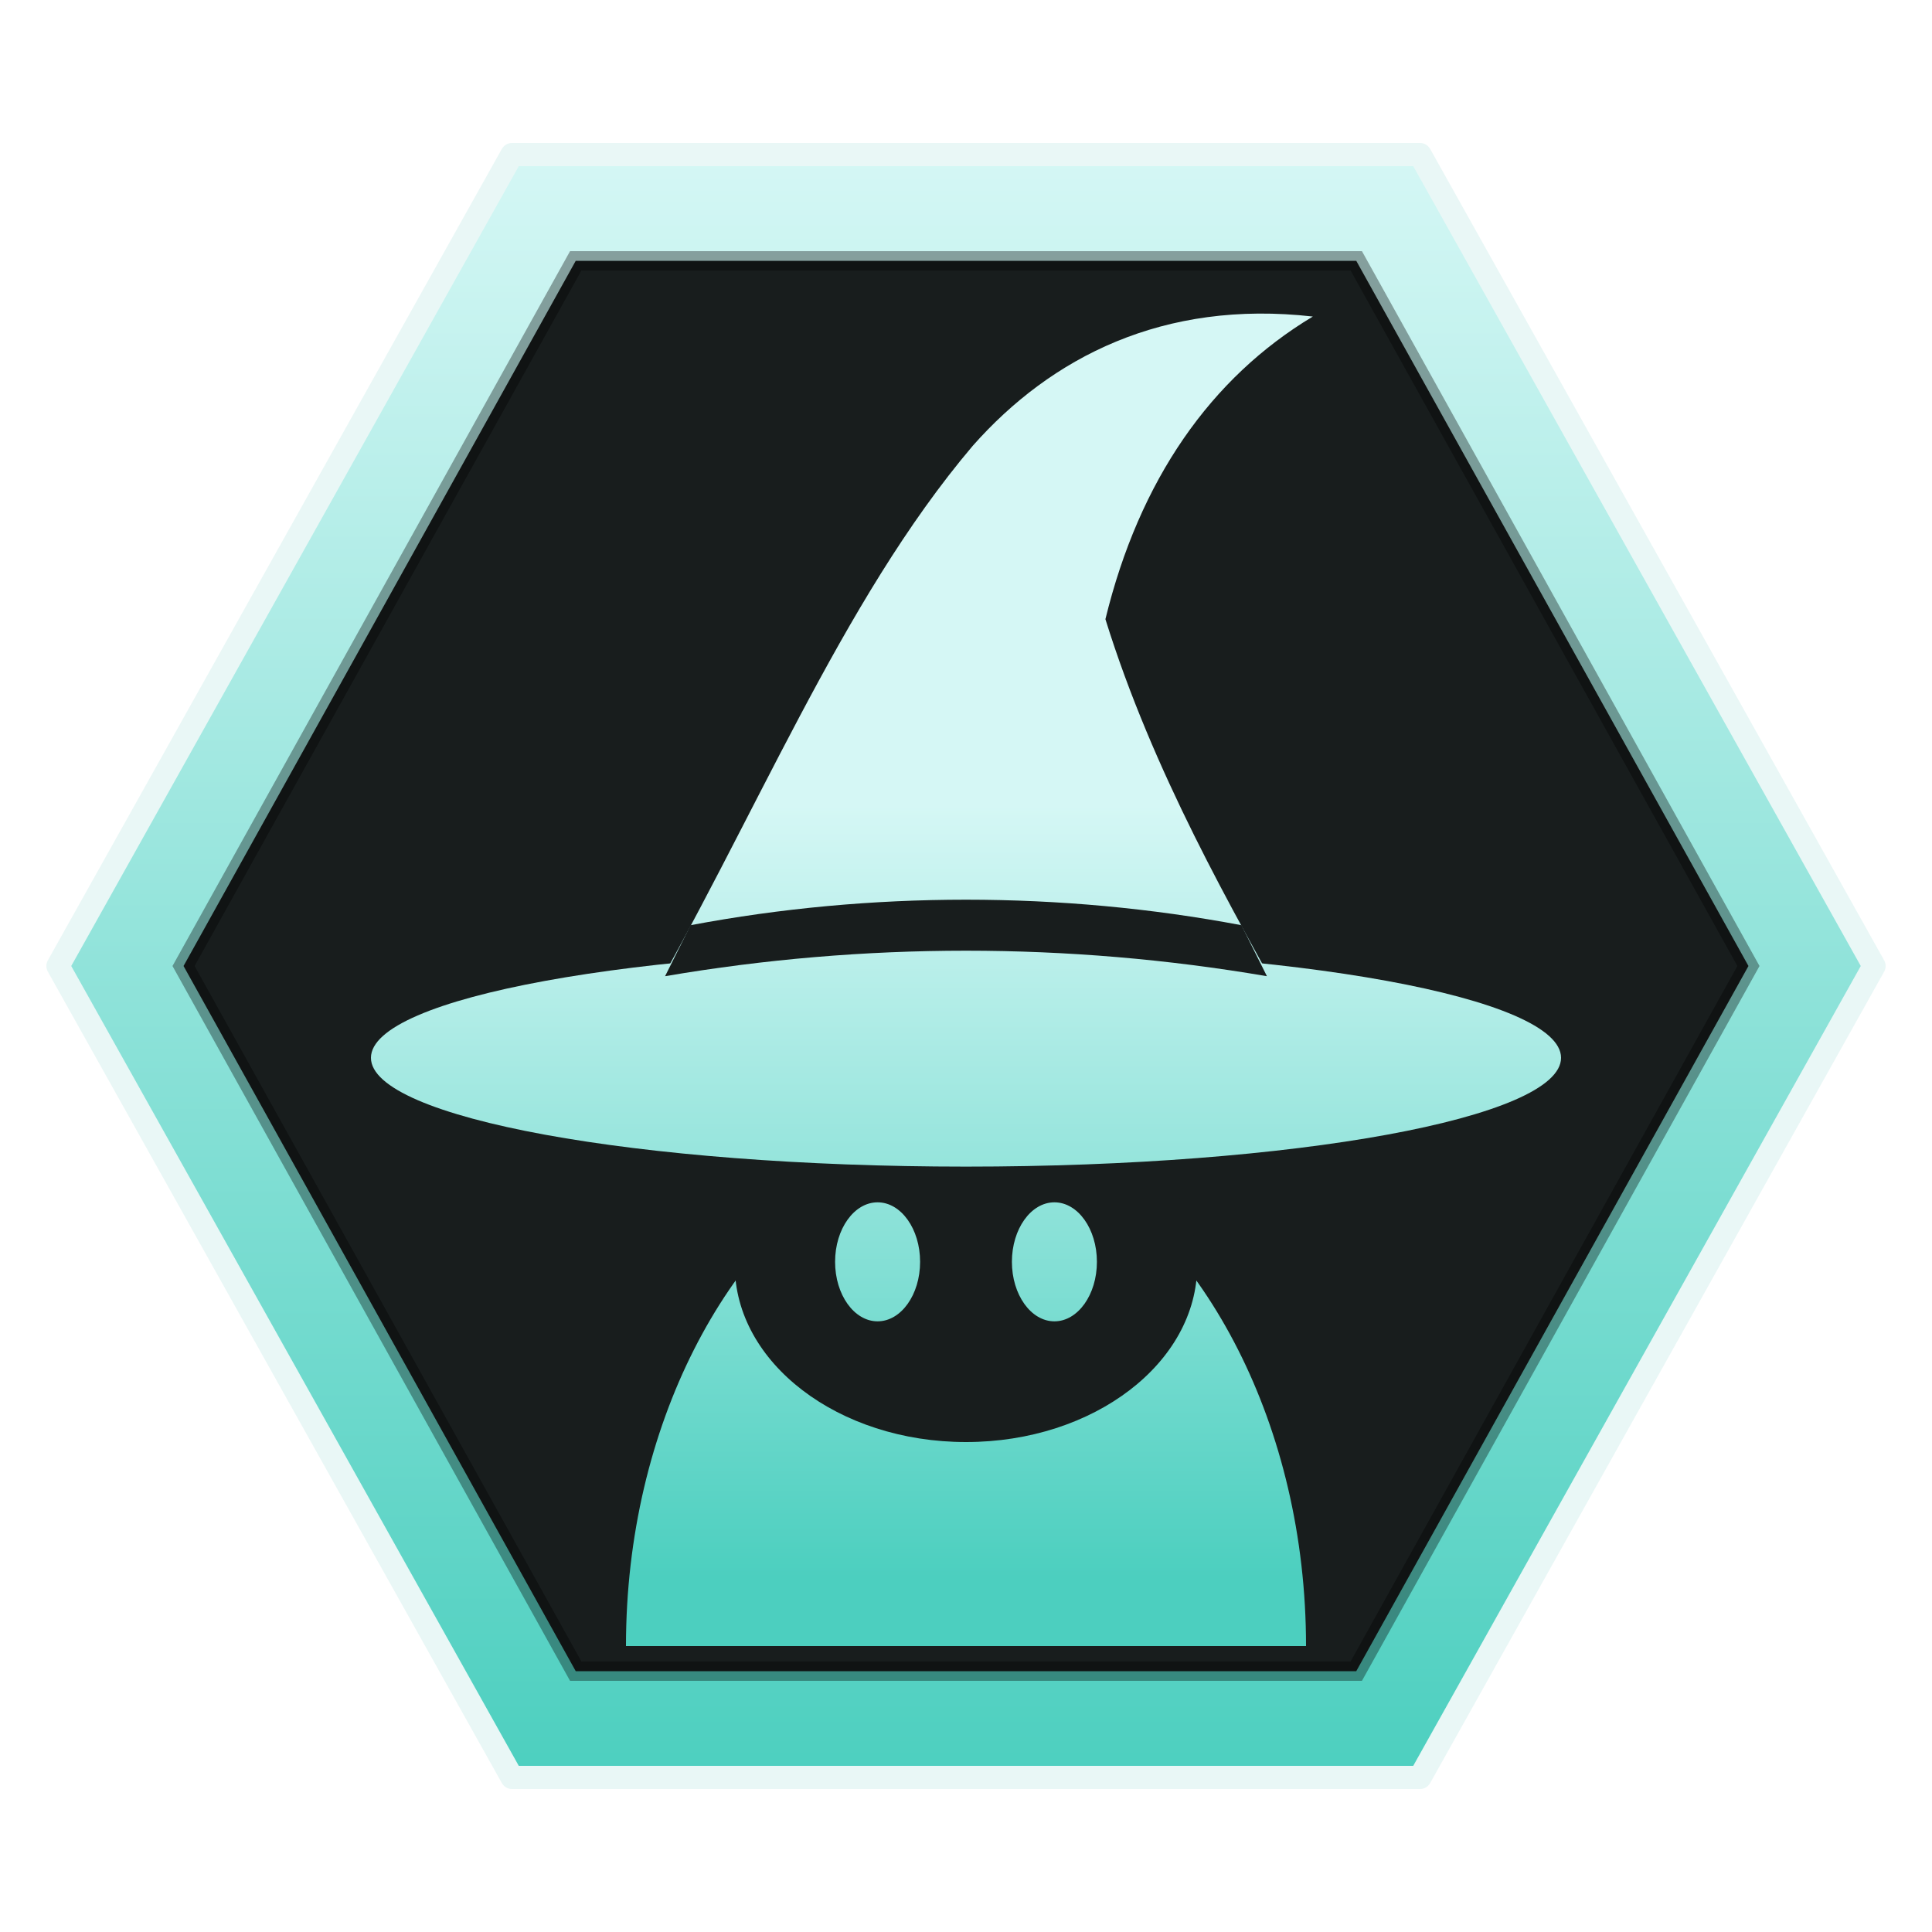
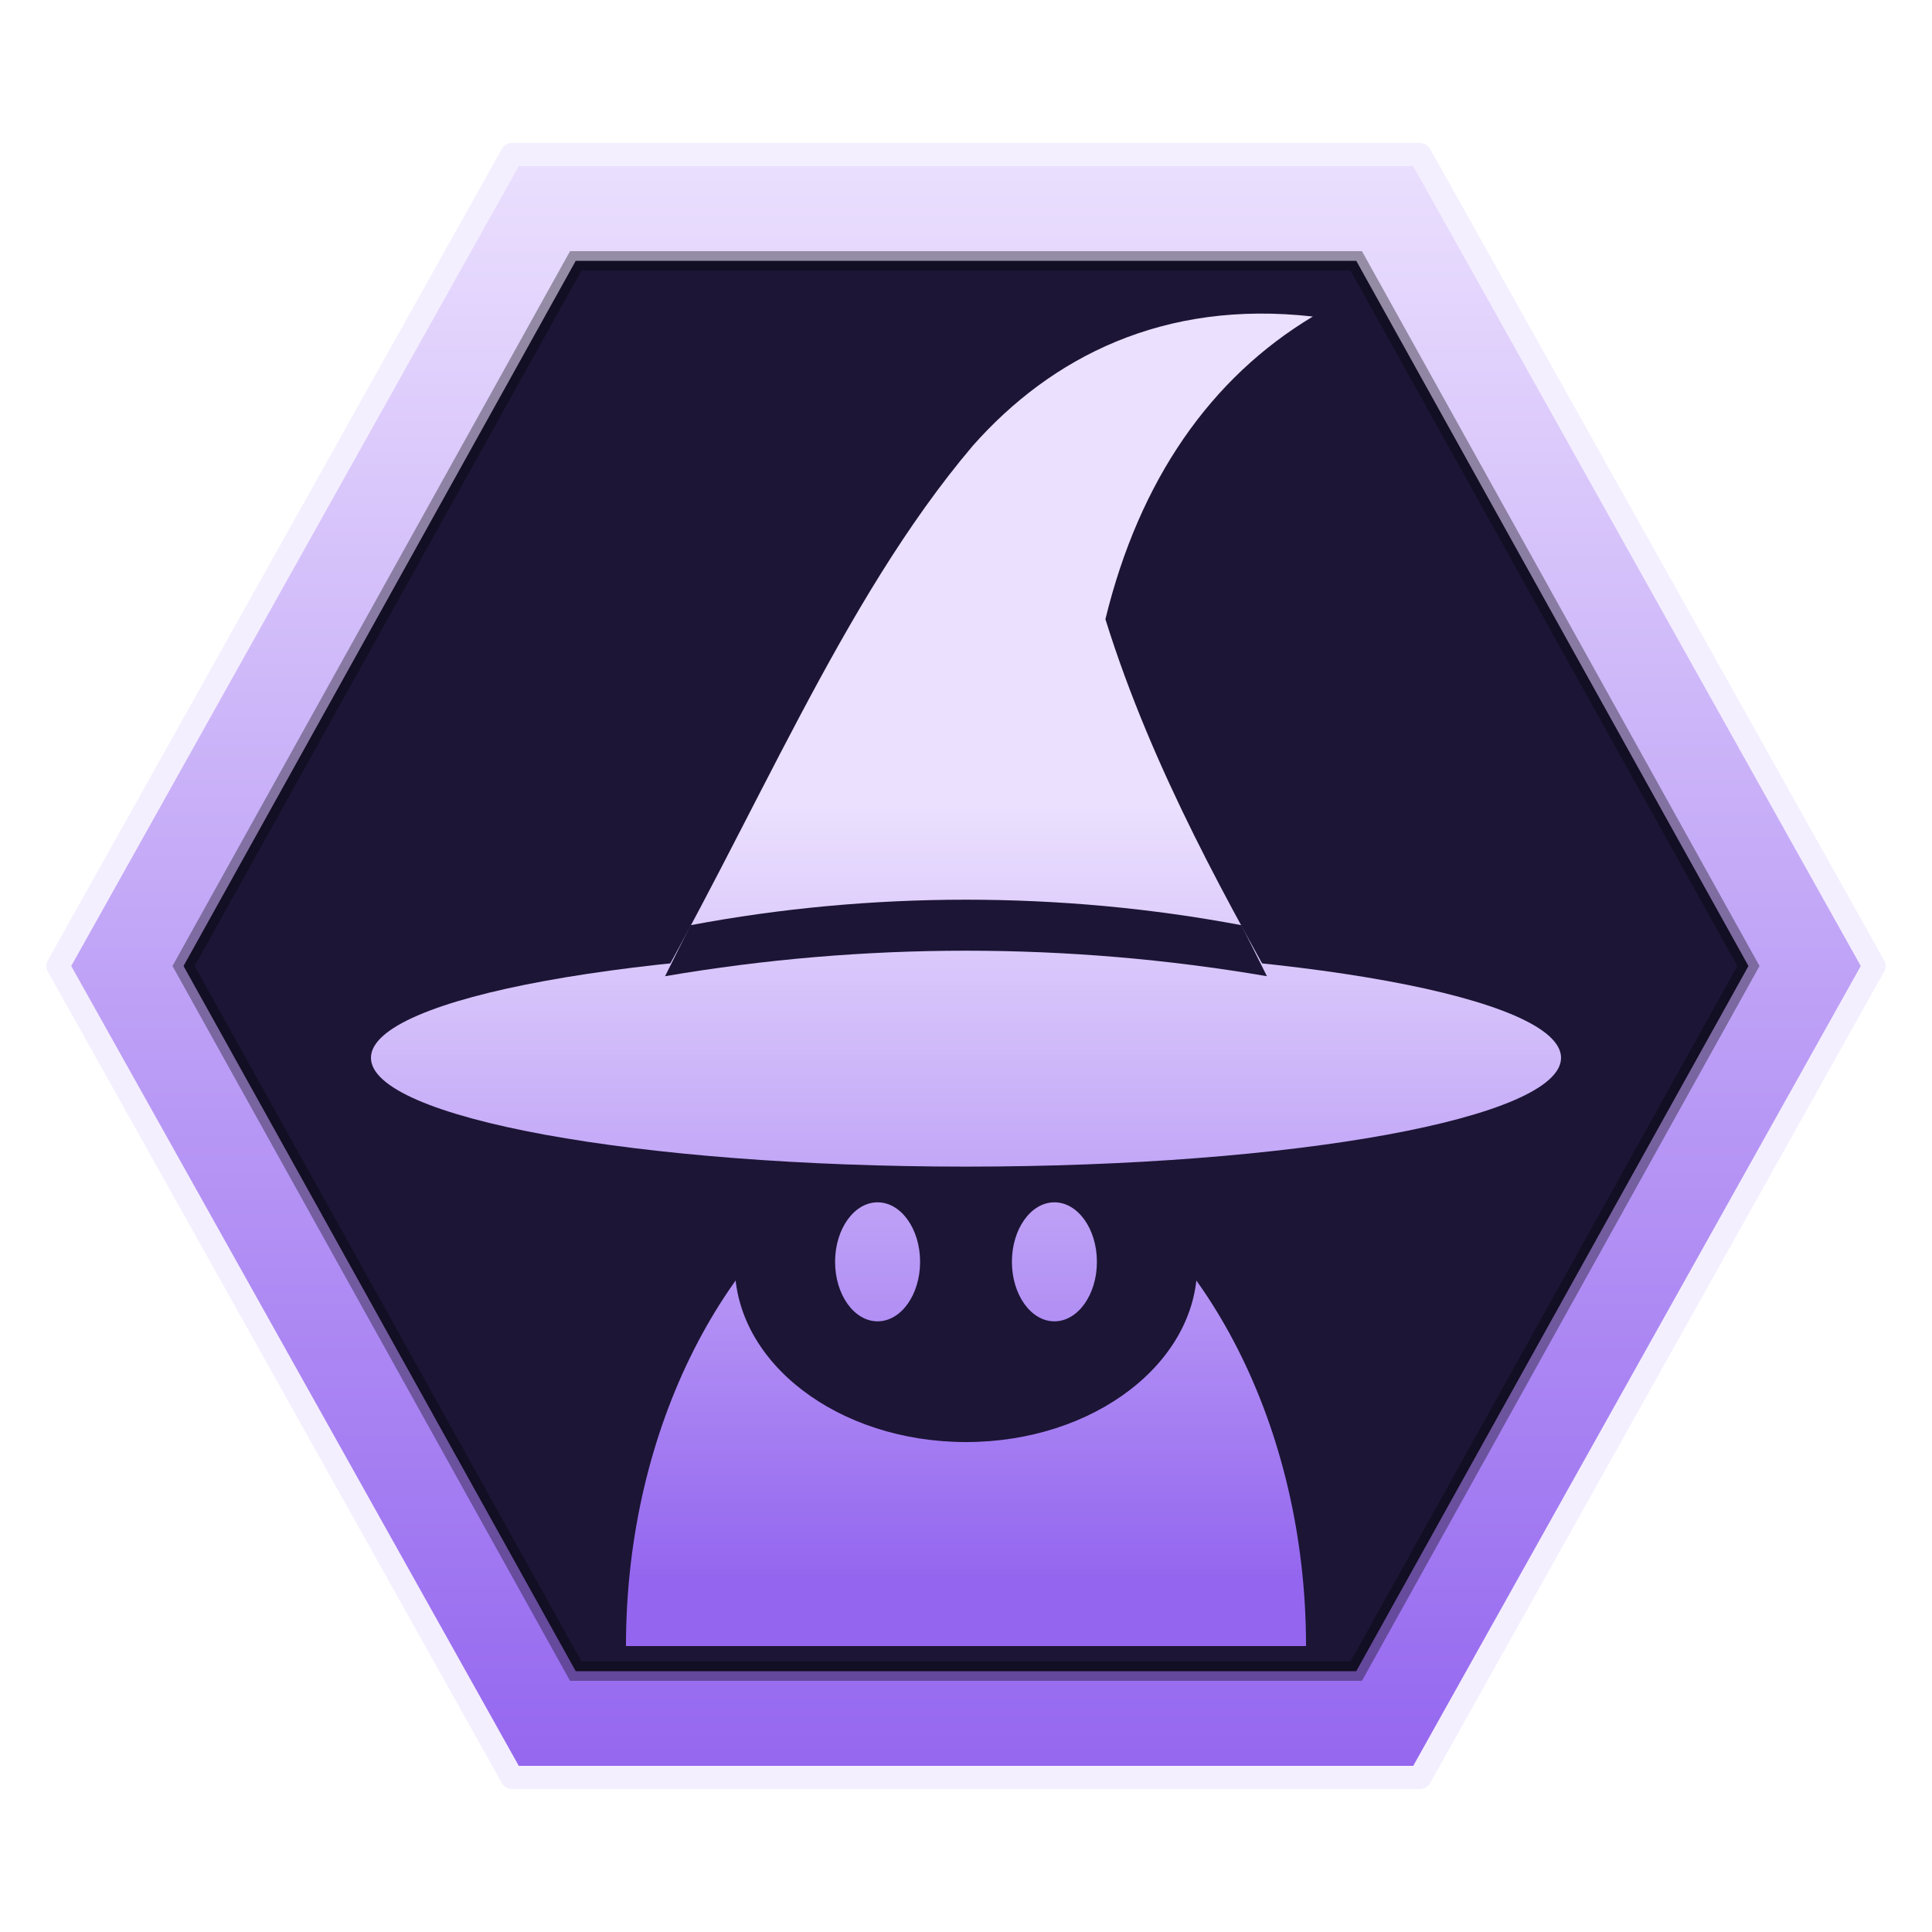
<svg xmlns="http://www.w3.org/2000/svg" viewBox="0 0 100 100">
  <defs>
    <linearGradient id="band" x1="0" y1="0" x2="0" y2="1">
-       <stop offset="0" stop-color="#d5f7f5" />
-       <stop offset="1" stop-color="#4ccfbf" />
+       <stop offset="0" stop-color="#ebe0fe" />
+       <stop offset="1" stop-color="#9466ef" />
    </linearGradient>
    <linearGradient id="glyph" gradientUnits="userSpaceOnUse" x1="0" y1="16" x2="0" y2="86">
-       <stop offset="0" stop-color="#d5f7f5" />
-       <stop offset="0.35" stop-color="#d5f7f5" />
-       <stop offset="1" stop-color="#4ccfbf" />
+       <stop offset="0" stop-color="#ebe0fe" />
+       <stop offset="0.35" stop-color="#ebe0fe" />
+       <stop offset="1" stop-color="#9466ef" />
    </linearGradient>
  </defs>
-   <path d="M3 50 L26.5 8 L73.5 8 L97 50 L73.5 92 L26.5 92 Z" fill="url(#band)" stroke="#e9f7f6" stroke-width="1.2" stroke-linejoin="round" />
-   <path d="M9.5 50 L29.8 13.5 L70.2 13.5 L90.5 50 L70.2 86.5 L29.8 86.5 Z" fill="#181d1d" />
+   <path d="M3 50 L26.5 8 L73.5 8 L97 50 L73.5 92 L26.5 92 Z" fill="url(#band)" stroke="#f4effe" stroke-width="1.2" stroke-linejoin="round" />
+   <path d="M9.5 50 L29.8 13.5 L70.2 13.5 L90.5 50 L70.2 86.5 L29.8 86.5 Z" fill="#1c1535" />
  <path d="M9.5 50 L29.8 13.5 L70.2 13.5 L90.5 50 L70.2 86.5 L29.8 86.5 Z" fill="none" stroke="#000" stroke-opacity="0.35" stroke-width="1" />
  <g transform="translate(50 50) scale(0.88) translate(-50 -50)">
    <path d="M30 90 C30 77 36 66 44 61.5 L56 61.5 C64 66 70 77 70 90 Z" fill="url(#glyph)" />
-     <path d="M36.4 67.6 A13.6 10.4 0 1 0 63.6 67.6 A13.6 10.4 0 1 0 36.4 67.6 Z" fill="#181d1d" />
+     <path d="M36.4 67.6 A13.6 10.4 0 1 0 63.6 67.6 A13.6 10.4 0 1 0 36.4 67.6 Z" fill="#1c1535" />
    <path d="M42.3 67.4 A2.5 3.5 0 1 0 47.3 67.4 A2.5 3.5 0 1 0 42.3 67.4 Z" fill="url(#glyph)" />
    <path d="M52.7 67.4 A2.5 3.5 0 1 0 57.7 67.4 A2.5 3.5 0 1 0 52.7 67.4 Z" fill="url(#glyph)" />
    <path d="M15 55.4 A35 6.4 0 1 0 85 55.4 A35 6.4 0 1 0 15 55.4 Z" fill="url(#glyph)" />
    <path d="M30.6 53.4 C37.6 41.4 42.6 28.6 50.4 19.4 C55 14.2 61.6 10.8 70.4 11.8 C64.4 15.4 60.2 21.4 58.2 29.6 C61 38.6 65.6 46.6 69.4 53.4 Z" fill="url(#glyph)" />
-     <path d="M33.8 47.6 C44.4 45.6 55.6 45.6 66.2 47.6 L67.7 50.6 C56 48.6 44 48.6 32.3 50.6 Z" fill="#181d1d" />
+     <path d="M33.8 47.6 C44.4 45.6 55.6 45.6 66.2 47.6 L67.7 50.6 C56 48.6 44 48.6 32.3 50.6 Z" fill="#1c1535" />
  </g>
</svg>
